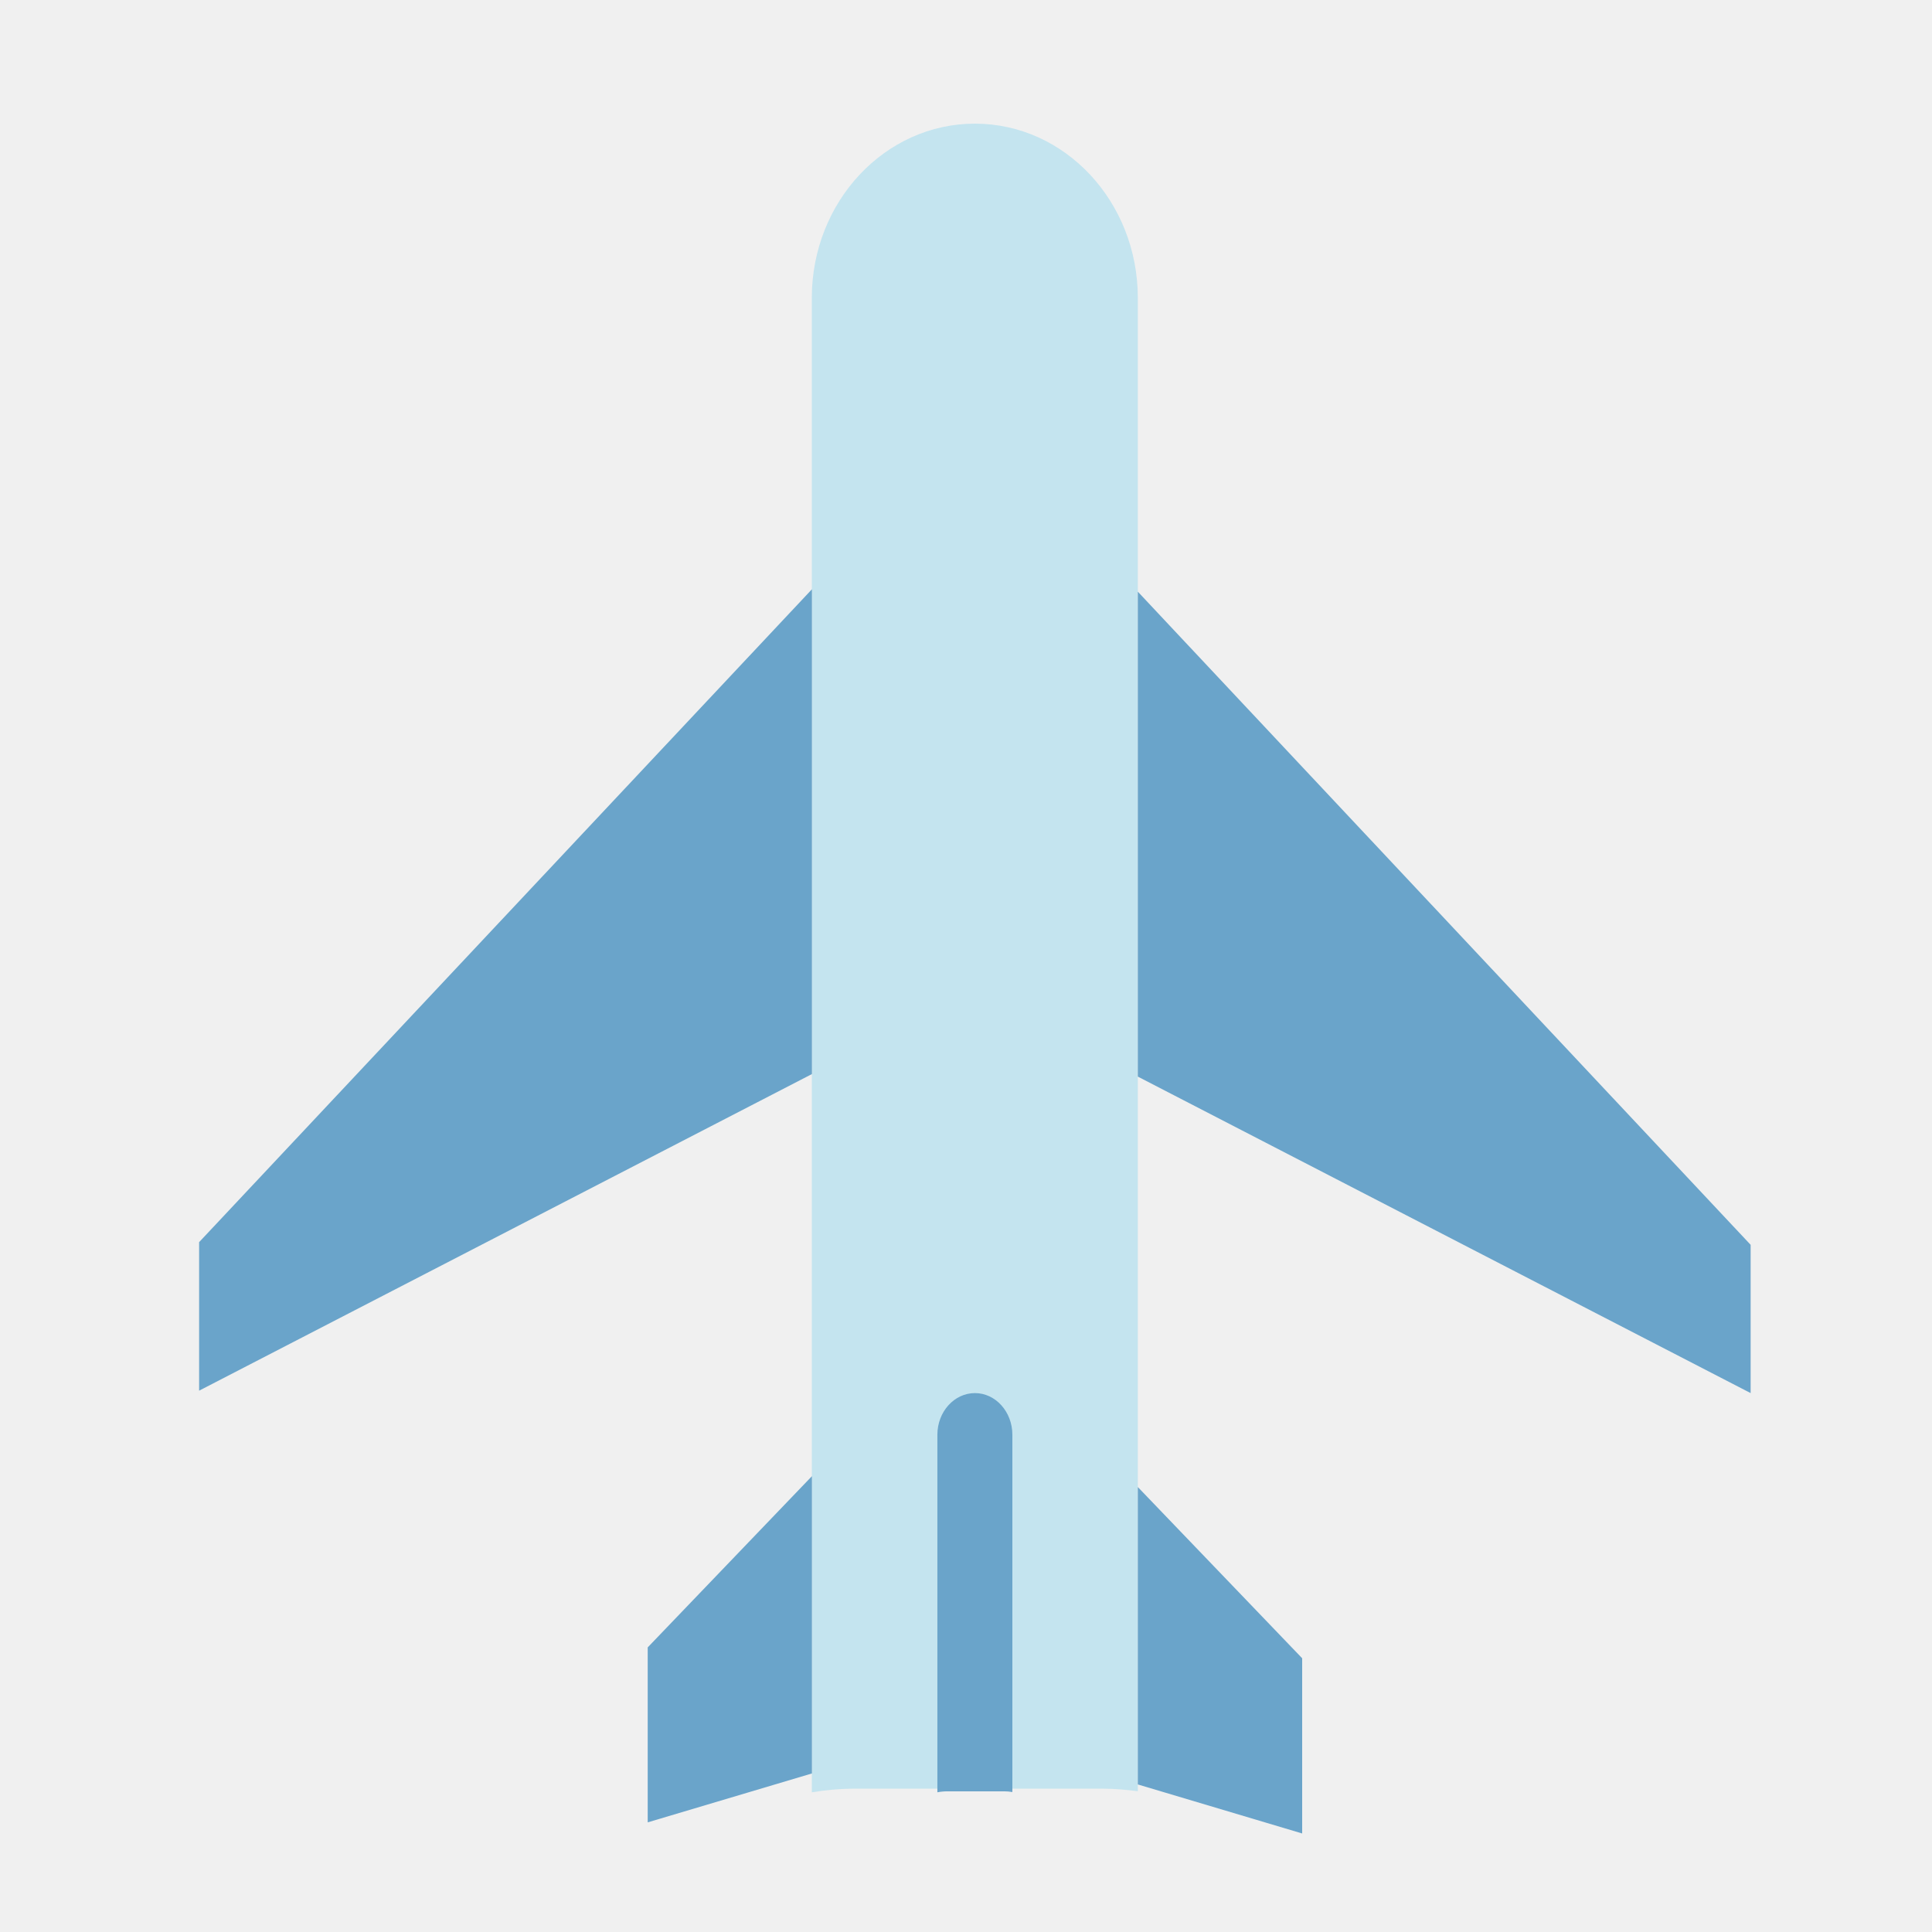
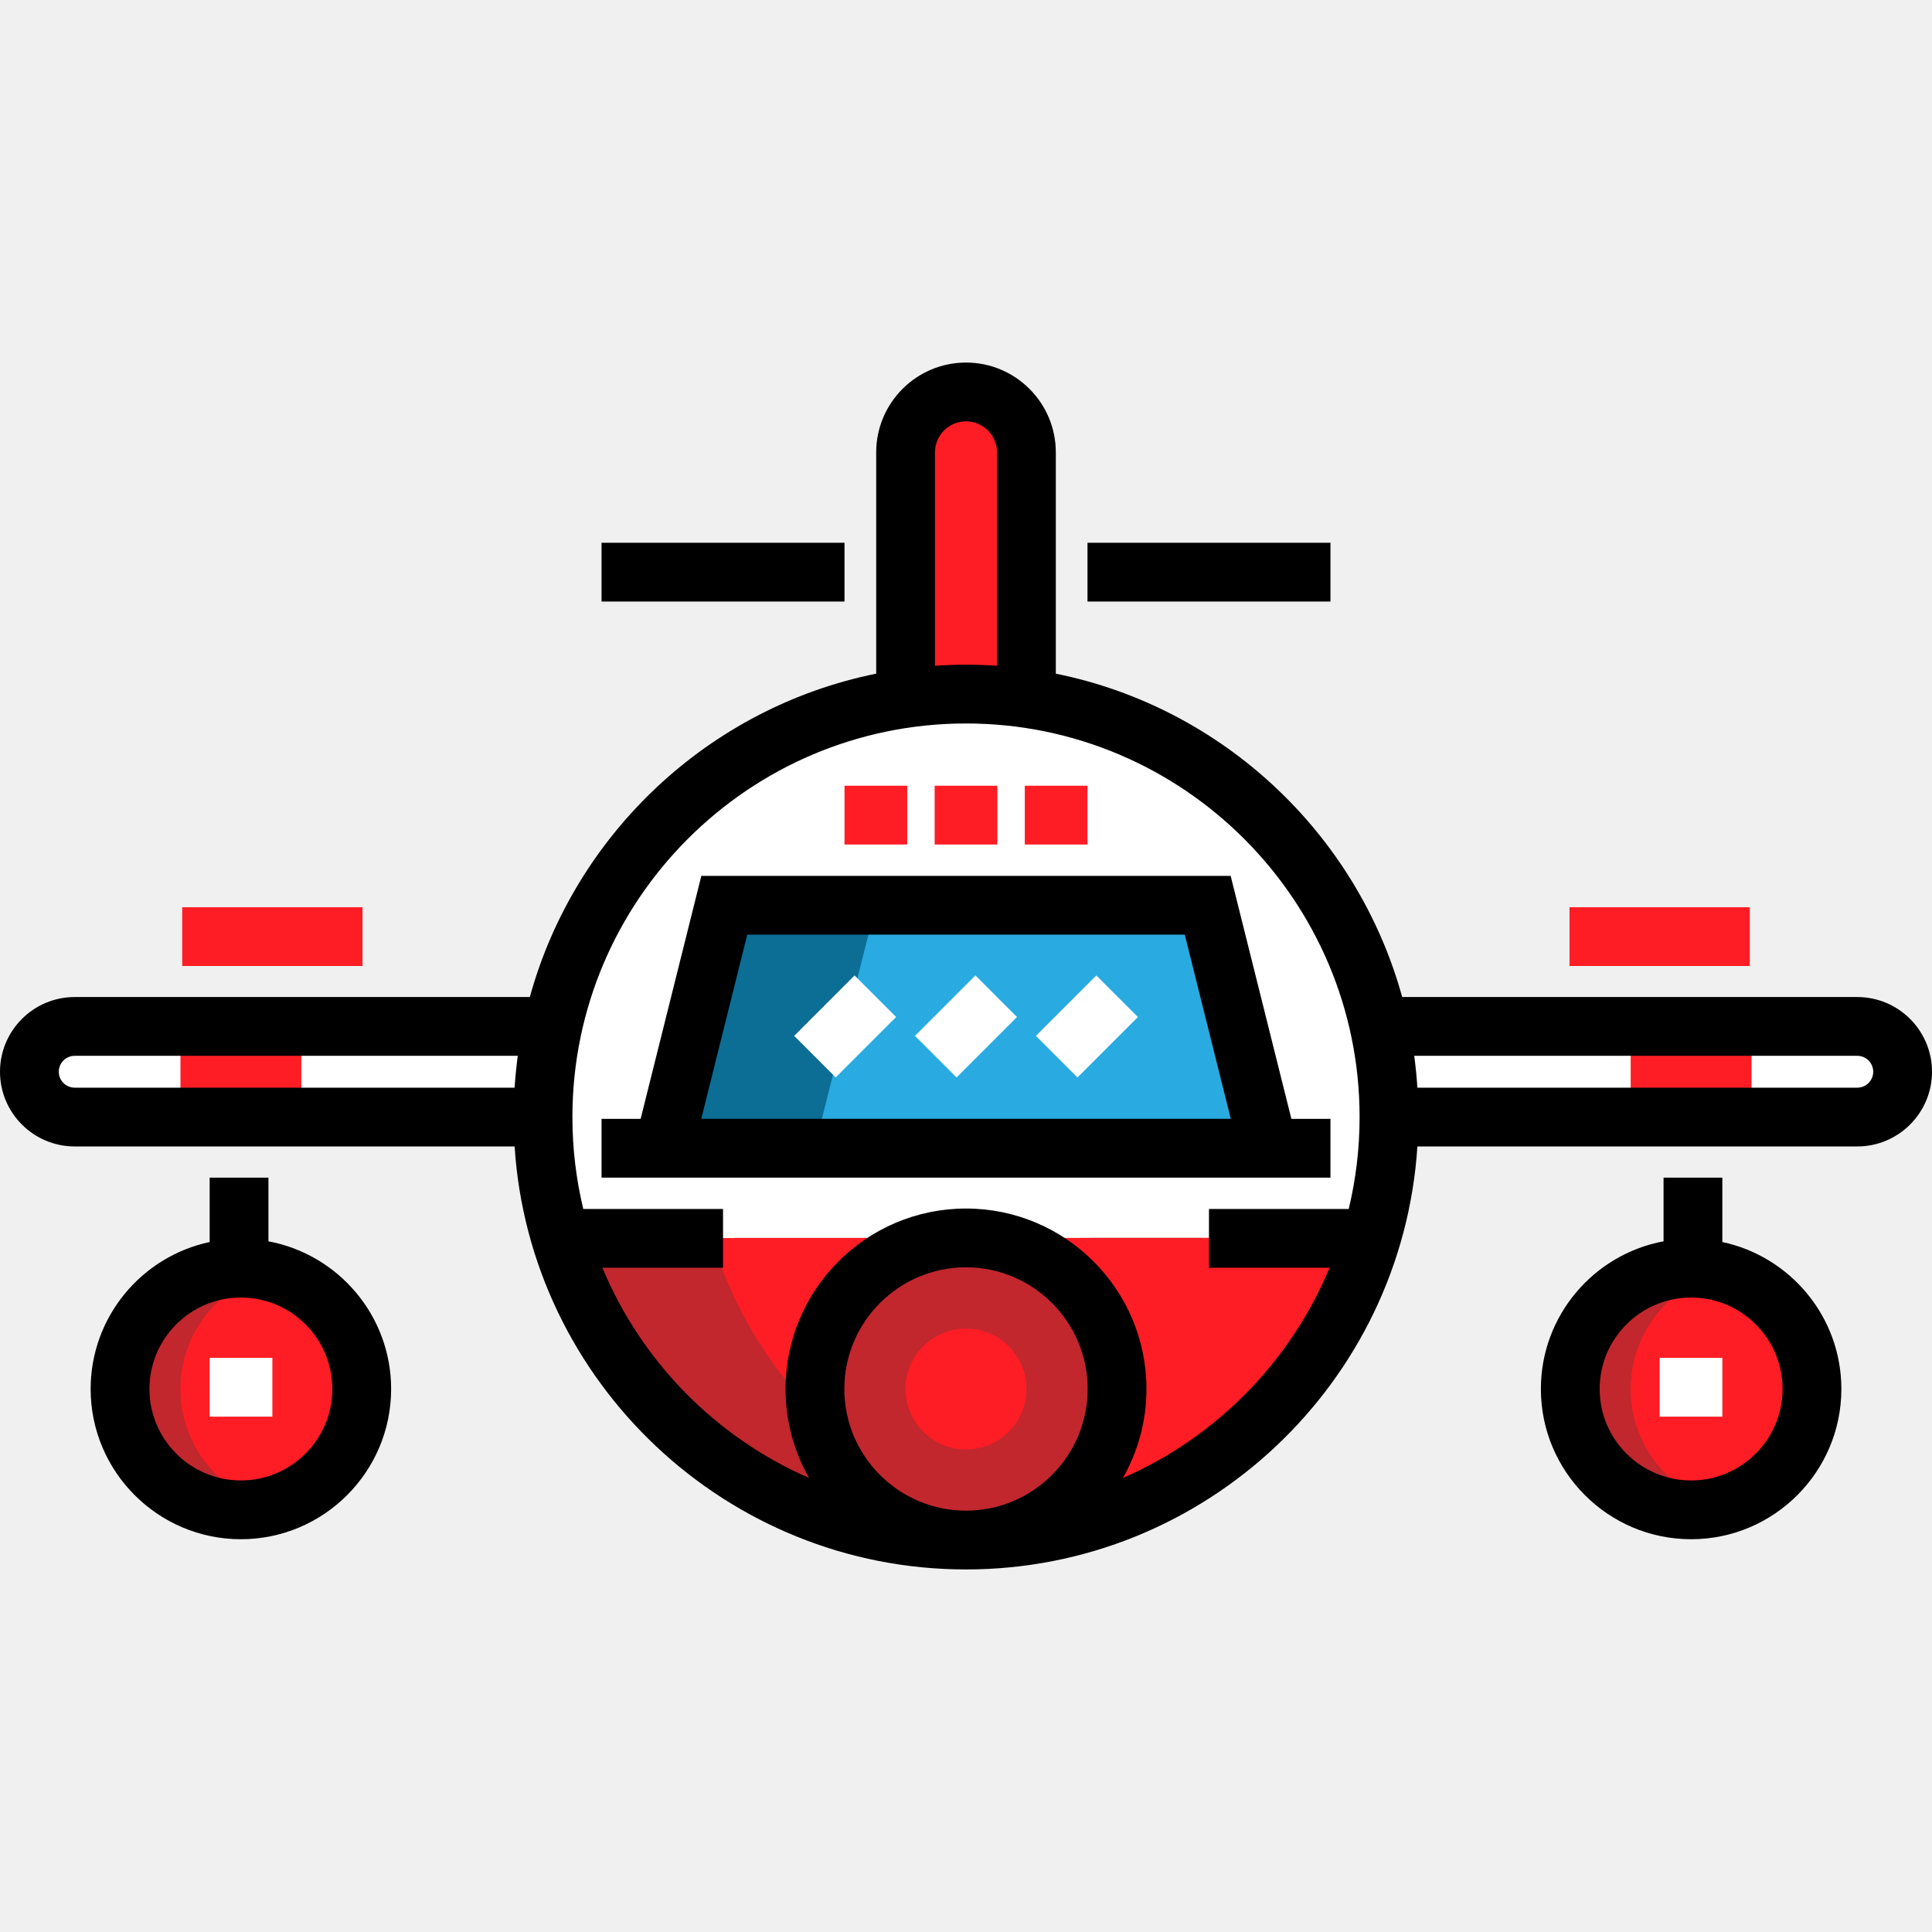
- <svg xmlns="http://www.w3.org/2000/svg" width="800px" height="800px" viewBox="0 0 1024 1024" class="icon" version="1.1">
-   <path d="M453.12 948.032h131.264c6.4 0 12.48 0.576 18.688 1.344V157.952c0-51.072-38.656-92.416-86.336-92.416-47.744 0-86.464 41.344-86.464 92.416v792c7.552-1.216 15.104-1.92 22.848-1.92z" fill="#C4E4EF" />
-   <path d="M603.072 313.6l324.8 346.176v78.592L603.072 570.624zM603.072 788.16l87.104 90.752v92.864l-87.104-25.984zM430.336 782.4l-87.04 90.752v92.736l87.04-25.92zM430.336 312.32l-324.8 346.048v78.72l324.8-167.808zM502.144 949.44h30.144c1.408 0 2.944 0.128 4.288 0.384v-189.376c0-12.16-8.896-22.08-19.84-22.08s-19.904 9.856-19.904 22.08v189.504a28.8 28.8 0 0 1 5.312-0.512z" fill="#6AA4CA" />
+ <svg xmlns="http://www.w3.org/2000/svg" version="1.1" id="Layer_1" viewBox="0 0 511.999 511.999" xml:space="preserve">
+   <g>
+     <path style="fill:#FF1D25;" d="M239.987,183.938v-64.054c0-8.844,7.169-16.013,16.013-16.013l0,0   c8.844,0,16.013,7.17,16.013,16.013v64.054" />
+     <circle style="fill:#FF1D25;" cx="63.839" cy="368.099" r="32.028" />
+   </g>
+   <path style="fill:#C1272D;" d="M47.823,368.094c0-14.906,10.231-27.324,24.02-30.894c-2.573-0.667-5.225-1.132-8.007-1.132  c-17.688,0-32.028,14.339-32.028,32.027c0,17.688,14.339,32.027,32.028,32.027c2.781,0,5.434-0.465,8.007-1.132  C58.054,395.418,47.823,383.001,47.823,368.094z" />
+   <circle style="fill:#FF1D25;" cx="448.161" cy="368.099" r="32.028" />
+   <path style="fill:#C1272D;" d="M432.15,368.094c0-14.906,10.231-27.324,24.02-30.894c-2.574-0.667-5.225-1.132-8.007-1.132  c-17.688,0-32.027,14.339-32.027,32.027c0,17.688,14.339,32.027,32.027,32.027c2.781,0,5.434-0.465,8.007-1.132  C442.38,395.418,432.15,383.001,432.15,368.094z" />
+   <path style="fill:#FFFFFF;" d="M143.904,272.013H19.799c-6.633,0-12.01,5.378-12.01,12.01l0,0c0,6.633,5.378,12.011,12.01,12.011  h124.105" />
+   <rect x="47.825" y="272.014" style="fill:#FF1D25;" width="32.028" height="24.021" />
+   <path style="fill:#FFFFFF;" d="M368.095,272.013H492.2c6.633,0,12.011,5.378,12.011,12.01l0,0c0,6.633-5.378,12.011-12.011,12.011  H368.095" />
+   <rect x="432.147" y="272.014" style="fill:#FF1D25;" width="32.028" height="24.021" />
+   <circle style="fill:#FFFFFF;" cx="256" cy="296.035" r="112.1" />
+   <polyline style="fill:#29ABE2;" points="175.932,304.258 191.946,240.421 320.054,240.421 336.068,304.367 " />
+   <polygon style="fill:#0C6D95;" points="191.946,240.421 175.932,303.772 215.966,303.772 231.98,240.421 " />
+   <path id="SVGCleanerId_0" style="fill:#FF1D25;" d="M363.455,328.057C349.675,374.362,306.78,408.129,256,408.129  c-50.769,0-93.655-33.751-107.445-80.04" />
+   <g>
+     <path id="SVGCleanerId_0_1_" style="fill:#FF1D25;" d="M363.455,328.057C349.675,374.362,306.78,408.129,256,408.129   c-50.769,0-93.655-33.751-107.445-80.04" />
+   </g>
+   <g>
+     <path style="fill:#C1272D;" d="M188.589,328.089l174.863-0.025c0.001-0.002,0.001-0.004,0.002-0.006l-214.899,0.031   c13.79,46.289,56.675,80.04,107.445,80.04c6.839,0,13.517-0.659,20.018-1.832C234.256,398.762,200.521,368.143,188.589,328.089z" />
+     <circle style="fill:#C1272D;" cx="256" cy="368.099" r="40.034" />
+   </g>
+   <circle style="fill:#FF1D25;" cx="256" cy="368.099" r="16.013" />
+   <path d="M456.438,329.149v-17.068H440.86v16.88c-18.477,3.442-32.514,19.674-32.514,39.133c0,21.955,17.862,39.817,39.817,39.817  c21.955,0,39.817-17.862,39.817-39.817C487.98,348.977,474.434,332.969,456.438,329.149z M448.163,392.333  c-13.365,0-24.238-10.874-24.238-24.238c0-13.365,10.874-24.238,24.238-24.238s24.238,10.874,24.238,24.238  C472.402,381.46,461.528,392.333,448.163,392.333z" />
+   <rect x="439.822" y="359.853" style="fill:#FFFFFF;" width="16.617" height="15.578" />
+   <path d="M71.14,328.961v-16.88H55.562v17.068c-17.996,3.82-31.541,19.828-31.541,38.945c0,21.955,17.862,39.817,39.817,39.817  s39.817-17.862,39.817-39.817C103.654,348.635,89.617,332.403,71.14,328.961z M63.837,392.333  c-13.365,0-24.238-10.874-24.238-24.238c0-13.365,10.874-24.238,24.238-24.238s24.238,10.874,24.238,24.238  C88.075,381.46,77.202,392.333,63.837,392.333z" />
+   <rect x="55.562" y="359.853" style="fill:#FFFFFF;" width="16.617" height="15.578" />
+   <path d="M342.229,296.503l-16.091-64.389H185.863l-16.087,64.389h-10.36v15.578h193.168v-15.578H342.229z M198.029,247.691h115.945  l12.199,48.811H185.834L198.029,247.691z" />
+   <g>
+     <rect x="223.805" y="208.227" style="fill:#FF1D25;" width="16.617" height="15.578" />
+     <rect x="247.692" y="208.227" style="fill:#FF1D25;" width="16.617" height="15.578" />
+     <rect x="271.578" y="208.227" style="fill:#FF1D25;" width="16.617" height="15.578" />
+   </g>
+   <path d="M492.2,264.224H371.593c-11.906-43.215-47.449-76.73-91.79-85.698v-58.642c0-13.125-10.677-23.802-23.802-23.802  c-13.125,0-23.802,10.678-23.802,23.802v58.642c-44.341,8.968-79.884,42.484-91.79,85.698H19.799C8.882,264.224,0,273.106,0,284.023  c0,10.917,8.882,19.799,19.799,19.799h116.576c4.027,62.487,56.137,112.096,119.624,112.096s115.597-49.608,119.624-112.096h116.576  c10.917,0,19.8-8.882,19.8-19.799C512,273.106,503.117,264.224,492.2,264.224z M247.776,119.884c0-4.535,3.69-8.224,8.224-8.224  c4.534,0,8.224,3.69,8.224,8.224v56.553c-2.719-0.185-5.46-0.288-8.224-0.288c-2.765,0-5.506,0.103-8.224,0.288V119.884z   M15.578,284.023c0-2.327,1.893-4.221,4.221-4.221h117.419c-0.379,2.785-0.659,5.6-0.843,8.442H19.799  C17.471,288.244,15.578,286.351,15.578,284.023z M223.755,368.094c0-17.78,14.465-32.245,32.245-32.245  c17.78,0,32.246,14.465,32.246,32.245c0,17.78-14.466,32.245-32.246,32.245C238.22,400.34,223.755,385.875,223.755,368.094z   M357.428,320.389h-37.038v15.578h31.964c-10.358,24.9-30.096,44.949-54.78,55.72c3.969-6.967,6.25-15.015,6.25-23.591  c0-26.37-21.453-47.823-47.824-47.823c-26.37,0-47.823,21.453-47.823,47.823c0,8.576,2.281,16.625,6.25,23.592  c-24.684-10.77-44.423-30.82-54.781-55.72h31.964V320.39h-37.038c-1.877-7.817-2.878-15.971-2.878-24.356  c0-57.514,46.791-104.307,104.307-104.307c57.514,0,104.306,46.791,104.306,104.307  C360.306,304.418,359.306,312.572,357.428,320.389z M492.2,288.244H375.624c-0.183-2.841-0.464-5.657-0.843-8.442H492.2  c2.327,0,4.222,1.893,4.222,4.221C496.422,286.351,494.529,288.244,492.2,288.244z" />
+   <rect x="288.195" y="143.837" width="64.389" height="15.578" />
+   <rect x="159.416" y="143.837" width="64.389" height="15.578" />
+   <g>
+     <rect x="216.18" y="260.69" transform="matrix(-0.7071 -0.7071 0.7071 -0.7071 189.9966 622.7244)" style="fill:#FFFFFF;" width="15.578" height="22.646" />
+     <rect x="248.205" y="260.686" transform="matrix(-0.7071 -0.7071 0.7071 -0.7071 244.6696 645.3644)" style="fill:#FFFFFF;" width="15.578" height="22.646" />
+     <rect x="280.251" y="260.693" transform="matrix(-0.7071 -0.7071 0.7071 -0.7071 299.3695 668.0363)" style="fill:#FFFFFF;" width="15.577" height="22.647" />
+   </g>
+   <g>
+     <rect x="48.292" y="240.421" style="fill:#FF1D25;" width="47.773" height="15.578" />
+     <rect x="415.935" y="240.421" style="fill:#FF1D25;" width="47.773" height="15.578" />
+   </g>
</svg>
